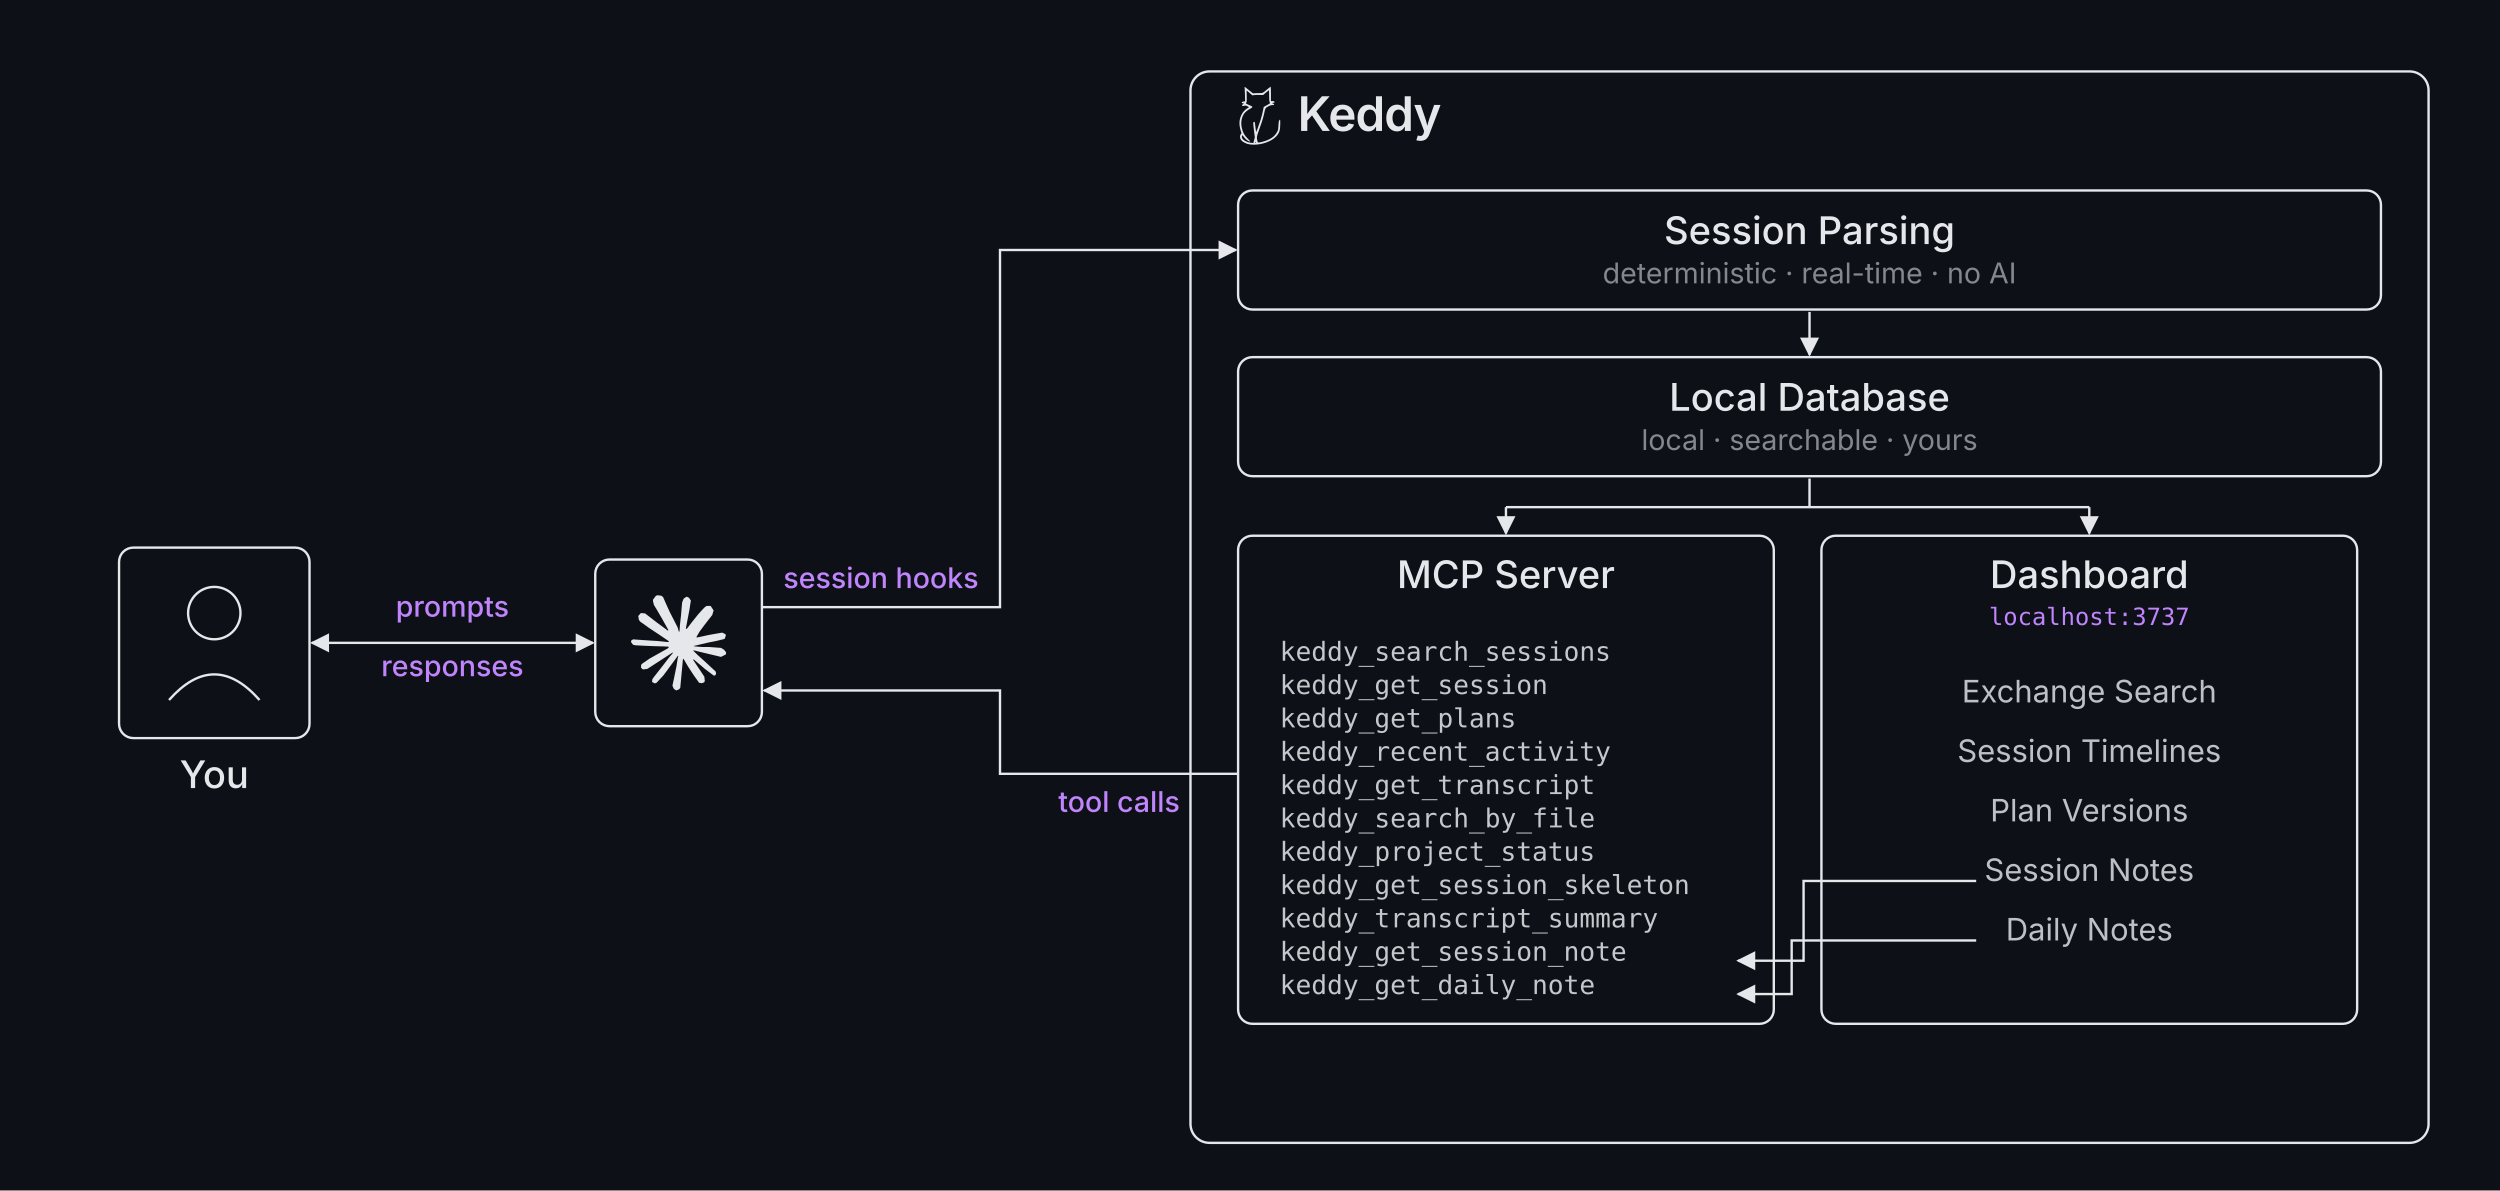
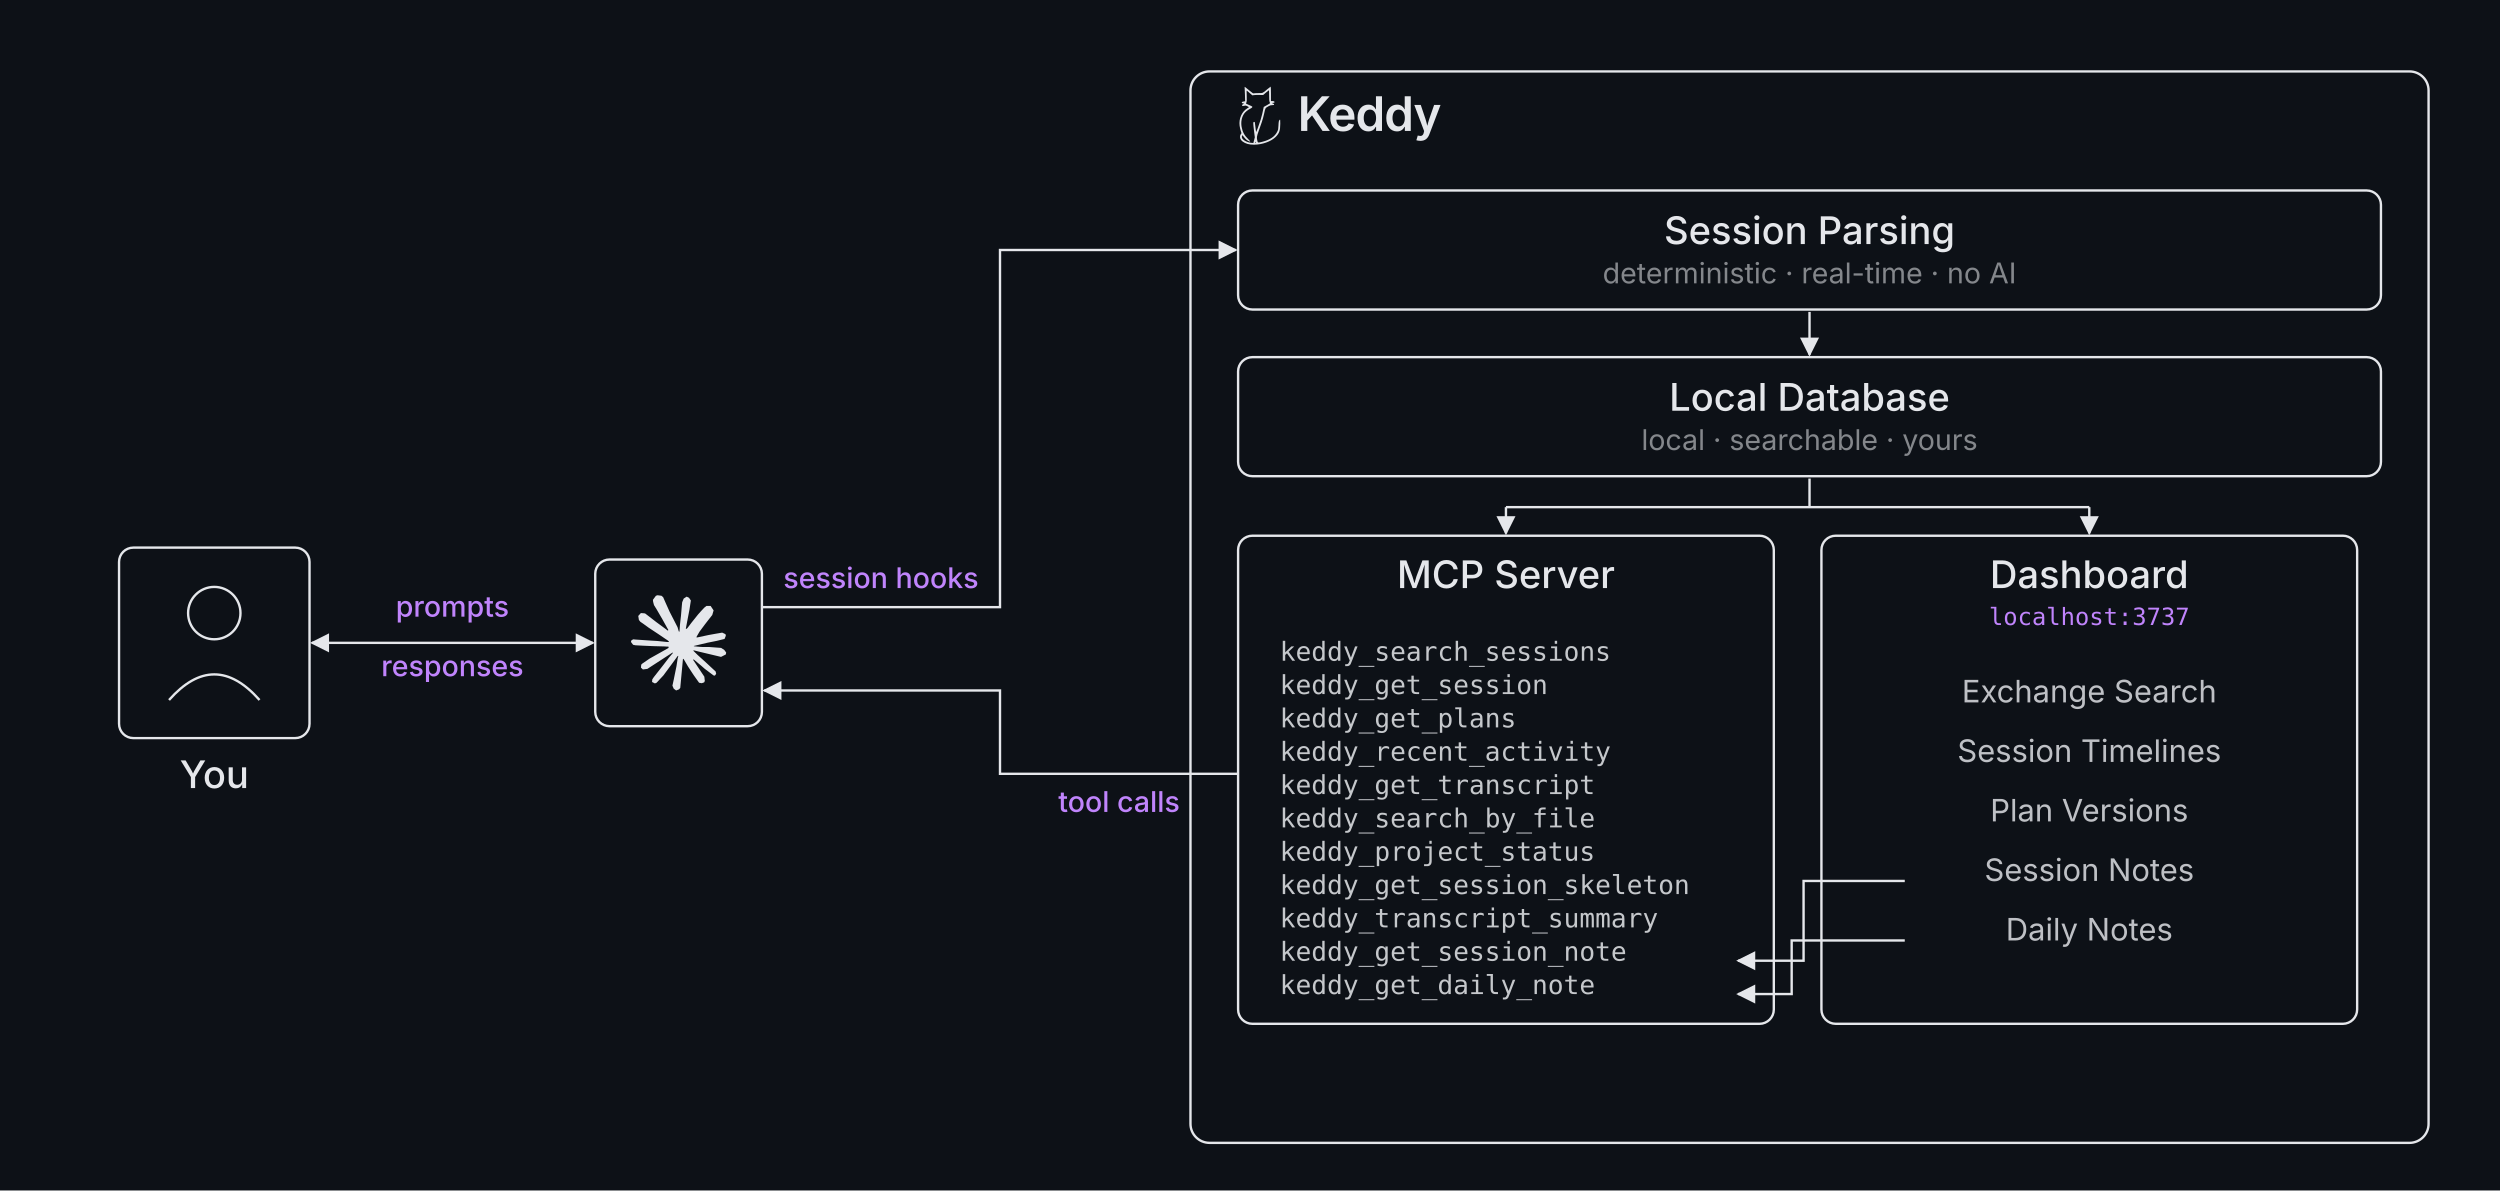
<svg xmlns="http://www.w3.org/2000/svg" viewBox="0 0 2100 1000" role="img" aria-label="Keddy architecture: You interact with Claude Code; Claude Code sends session hooks to Keddy's session reader, which writes to a local database. The database serves both MCP tools that Claude can call, and a dashboard you open in your browser.">
  <defs>
    <style>
      .bg { fill: #0d1117; }
      .box { fill: none; stroke: #e5e7eb; stroke-width: 2; }
      .label { font-family: -apple-system, BlinkMacSystemFont, "Inter", "Helvetica Neue", Arial, sans-serif; fill: #e5e7eb; }
      .label-box { font-size: 32px; font-weight: 500; }
      .label-sub { font-size: 24px; font-weight: 400; opacity: 0.55; }
      .label-title { font-size: 40px; font-weight: 600; letter-spacing: -0.02em; }
      .label-arrow { font-family: -apple-system, BlinkMacSystemFont, "Inter", "Helvetica Neue", Arial, sans-serif; font-size: 24px; font-weight: 500; fill: #c084fc; }
      .tool-list { font-family: ui-monospace, "SF Mono", Menlo, Consolas, monospace; font-size: 22px; fill: #e5e7eb; opacity: 0.85; }
      .capability-list { font-family: -apple-system, BlinkMacSystemFont, "Inter", "Helvetica Neue", Arial, sans-serif; font-size: 26px; fill: #e5e7eb; opacity: 0.82; }
      .arrow { stroke: #e5e7eb; stroke-width: 2; fill: none; }
    </style>
    <marker id="arrowhead" viewBox="0 0 10 10" refX="9" refY="5" markerWidth="8" markerHeight="8" orient="auto-start-reverse">
      <path d="M 0 0 L 10 5 L 0 10 z" fill="#e5e7eb" />
    </marker>
  </defs>
  <rect x="0" y="0" width="2100" height="1000" class="bg" />
  <rect x="100" y="460" width="160" height="160" rx="12" class="box" />
  <circle cx="180" cy="515" r="22" fill="none" stroke="#e5e7eb" stroke-width="2" />
  <path d="M 142 588 Q 180 545 218 588" fill="none" stroke="#e5e7eb" stroke-width="2" />
  <text x="180" y="662" text-anchor="middle" class="label label-box">You</text>
  <line x1="262" y1="540" x2="498" y2="540" class="arrow" marker-end="url(#arrowhead)" marker-start="url(#arrowhead)" />
  <text x="380" y="518" text-anchor="middle" class="label-arrow">prompts</text>
  <text x="380" y="568" text-anchor="middle" class="label-arrow">responses</text>
  <rect x="500" y="470" width="140" height="140" rx="12" class="box" />
  <svg x="530" y="500" width="80" height="80" viewBox="0 0 24 24">
    <path fill="#e5e7eb" d="m4.714 15.956 4.717-2.647.079-.231-.079-.128h-.231l-.789-.049-2.696-.073-2.337-.097-2.265-.121-.571-.121-.534-.704.055-.352.48-.322.686.061 1.518.103 2.277.158 1.651.097 2.447.255h.389l.055-.158-.134-.097-.103-.097L6.973 9.836l-2.55-1.688-1.336-.971-.723-.492-.364-.461-.158-1.008.656-.723.88.061.225.061.892.686 1.906 1.475 2.489 1.834.364.303.146-.103.018-.073-.164-.273-1.354-2.447-1.445-2.489-.643-1.032-.17-.619c-.061-.255-.103-.467-.103-.729L6.287.134 6.7 0l.996.134.419.364.619 1.415 1.002 2.228 1.554 3.03.455.898.243.832.091.255h.158v-.146l.128-1.706.237-2.095.231-2.696.079-.759.376-.911.747-.492.583.279.48.686-.067.443-.285 1.852-.559 2.902-.364 1.943h.212l.243-.243.984-1.305 1.651-2.064.729-.82.85-.905.546-.431h1.032l.759 1.129-.34 1.166-1.062 1.348-.88 1.141-1.263 1.7-.789 1.36.073.109.188-.018 2.853-.607 1.542-.279 1.84-.316.832.389.091.395-.328.807-1.967.486-2.307.461-3.436.814-.043.03.049.061 1.548.146.662.036h1.621l3.018.225.789.522.474.638-.079.486-1.214.619-1.639-.389-3.825-.911-1.311-.328h-.182v.109l1.093 1.069 2.003 1.809 2.507 2.331.128.577-.322.455-.34-.049-2.204-1.657-.85-.747-1.925-1.621h-.128v.17l.443.65 2.344 3.521.121 1.081-.17.352-.607.212-.668-.121-1.372-1.925L14.38 17.959l-1.141-1.943-.14.079-.674 7.255-.316.37-.729.279-.607-.461-.322-.747.322-1.475.389-1.925.316-1.53.285-1.9.17-.631-.012-.043-.14.018-1.433 1.967-2.18 2.945-1.724 1.846-.413.164-.716-.37.067-.662.401-.589 2.386-3.036 1.439-1.882.929-1.087-.006-.158h-.055l-6.338 4.116-1.129.146-.486-.455.061-.747.231-.243 1.906-1.311Z" />
  </svg>
  <path d="M 640 510 L 840 510 L 840 210 L 1038 210" class="arrow" marker-end="url(#arrowhead)" />
  <text x="740" y="494" text-anchor="middle" class="label-arrow">session hooks</text>
  <path d="M 1040 650 L 840 650 L 840 580 L 642 580" class="arrow" marker-end="url(#arrowhead)" />
  <text x="940" y="682" text-anchor="middle" class="label-arrow">tool calls</text>
  <rect x="1000" y="60" width="1040" height="900" rx="16" class="box" />
  <svg x="1040" y="72" width="36" height="50" viewBox="52 2 142 198" preserveAspectRatio="xMidYMid meet">
    <path fill="#e5e7eb" fill-rule="evenodd" d="M 148.394 14.089 C 132.816 27.277, 134.634 26.491, 119.541 26.557 C 112.368 26.588, 105.363 26.949, 103.974 27.359 C 101.786 28.005, 100.047 26.926, 90.974 19.292 C 74.714 5.612, 72.456 4.060, 73.454 7.250 C 73.669 7.938, 74.134 18.651, 74.486 31.057 L 75.128 53.614 69.814 54.557 C 65.442 55.333, 64.444 55.893, 64.185 57.715 C 63.870 59.929, 64.296 60.169, 70.500 61.280 C 72.084 61.564, 71.720 61.978, 68.750 63.268 C 66.217 64.369, 65 65.544, 65 66.890 C 65 69.782, 66.103 70.082, 72.115 68.826 C 77.138 67.777, 77.853 67.881, 82.750 70.368 C 85.638 71.834, 88 73.187, 88 73.375 C 88 73.562, 85.346 75.354, 82.102 77.356 C 63.978 88.543, 53.763 111.704, 56.733 134.877 C 57.341 139.620, 59.009 147.179, 60.439 151.676 L 63.040 159.852 60.520 163.565 C 55.605 170.808, 58.353 181.449, 66.739 187.649 C 76.678 194.997, 88.024 198.159, 104.452 198.160 C 131.876 198.160, 161.392 187.667, 176.560 172.525 C 188.728 160.377, 191.970 151.153, 191.988 128.628 C 191.999 115.288, 191.840 113.888, 190.445 115.045 C 187.285 117.668, 186.553 120.808, 185.999 134.120 C 185.452 147.268, 185.306 147.996, 181.770 155.120 C 173.724 171.329, 157.962 181.956, 132.122 188.592 C 118.432 192.107, 117.485 191.983, 116.103 186.494 C 113.051 174.373, 113.345 171.839, 119.996 153 C 123.394 143.375, 128.168 129.838, 130.605 122.917 C 133.041 115.997, 136.605 102.947, 138.524 93.917 C 142.411 75.632, 141.910 76.459, 152.757 70.393 C 158.376 67.251, 160.476 66.620, 165.493 66.565 C 170.812 66.507, 171.500 66.271, 171.500 64.500 C 171.500 63.107, 170.514 62.210, 168.250 61.543 C 163.969 60.283, 164.111 59, 168.531 59 C 170.761 59, 172.277 58.442, 172.643 57.487 C 173.690 54.759, 171.039 53, 165.878 53 L 161 53 161 29 C 161 14.798, 160.619 5, 160.066 5 C 159.552 5, 154.300 9.090, 148.394 14.089 M 144.287 25.042 L 135.074 32.924 121.787 32.712 C 114.479 32.595, 106.402 32.859, 103.837 33.298 L 99.174 34.096 91.337 27.367 C 87.027 23.666, 82.646 19.932, 81.603 19.069 C 79.748 17.535, 79.720 17.896, 80.351 35.129 C 80.876 49.473, 80.718 53.549, 79.498 57.005 C 78.674 59.340, 78 61.349, 78 61.468 C 78 61.696, 91.545 67.902, 96.250 69.830 C 100.878 71.727, 99.824 74.555, 93.250 77.878 C 84.185 82.460, 75.827 89.152, 71.717 95.120 C 63.554 106.973, 60.584 122.564, 63.400 138.784 C 66.349 155.769, 72.831 167.749, 85.775 180.133 C 93.900 187.906, 94.022 190.092, 86.103 186.053 C 80.515 183.202, 75.416 178.547, 70.339 171.664 C 66.042 165.836, 66.034 165.832, 64.892 168.338 C 64.244 169.760, 64.033 172.363, 64.405 174.347 C 65.911 182.371, 81.995 191.150, 97 192.138 L 102.500 192.500 104.918 183.140 L 107.336 173.780 104.579 151.121 C 101.383 124.845, 101.417 122.500, 104.996 122.500 C 107.768 122.500, 107.339 120.599, 110.019 144.750 C 110.705 150.938, 111.544 155.997, 111.884 155.993 C 112.223 155.989, 114.241 151.151, 116.369 145.243 C 125.619 119.556, 129.978 105.818, 131.994 96 C 133.180 90.225, 134.815 82.575, 135.627 79 L 137.103 72.500 147.551 66.716 C 153.298 63.534, 158 60.552, 158 60.088 C 158 59.624, 157.325 57.629, 156.500 55.654 C 155.360 52.926, 155 47.854, 155 34.532 C 155 24.889, 154.662 17.036, 154.250 17.080 C 153.838 17.124, 149.354 20.707, 144.287 25.042 M 109 190.441 C 109 191.848, 109.450 193, 110 193 C 110.550 193, 111 192.127, 111 191.059 C 111 189.991, 110.550 188.840, 110 188.500 C 109.433 188.149, 109 188.990, 109 190.441" />
  </svg>
  <text x="1090" y="110" class="label label-title">Keddy</text>
  <rect x="1040" y="160" width="960" height="100" rx="12" class="box" />
  <text x="1520" y="205" text-anchor="middle" class="label label-box">Session Parsing</text>
  <text x="1520" y="238" text-anchor="middle" class="label label-sub">deterministic · real-time · no AI</text>
  <line x1="1520" y1="262" x2="1520" y2="298" class="arrow" marker-end="url(#arrowhead)" />
  <rect x="1040" y="300" width="960" height="100" rx="12" class="box" />
  <text x="1520" y="345" text-anchor="middle" class="label label-box">Local Database</text>
  <text x="1520" y="378" text-anchor="middle" class="label label-sub">local · searchable · yours</text>
  <line x1="1520" y1="402" x2="1520" y2="426" class="arrow" />
  <line x1="1265" y1="426" x2="1755" y2="426" class="arrow" />
  <line x1="1265" y1="426" x2="1265" y2="448" class="arrow" marker-end="url(#arrowhead)" />
  <line x1="1755" y1="426" x2="1755" y2="448" class="arrow" marker-end="url(#arrowhead)" />
  <rect x="1040" y="450" width="450" height="410" rx="12" class="box" />
  <text x="1265" y="494" text-anchor="middle" class="label label-box">MCP Server</text>
  <g class="tool-list">
    <text x="1075" y="555">keddy_search_sessions</text>
    <text x="1075" y="583">keddy_get_session</text>
    <text x="1075" y="611">keddy_get_plans</text>
    <text x="1075" y="639">keddy_recent_activity</text>
    <text x="1075" y="667">keddy_get_transcript</text>
    <text x="1075" y="695">keddy_search_by_file</text>
    <text x="1075" y="723">keddy_project_status</text>
    <text x="1075" y="751">keddy_get_session_skeleton</text>
    <text x="1075" y="779">keddy_transcript_summary</text>
    <text x="1075" y="807">keddy_get_session_note</text>
    <text x="1075" y="835">keddy_get_daily_note</text>
  </g>
  <rect x="1530" y="450" width="450" height="410" rx="12" class="box" />
  <text x="1755" y="494" text-anchor="middle" class="label label-box">Dashboard</text>
  <text x="1755" y="525" text-anchor="middle" style="font-family: ui-monospace, 'SF Mono', Menlo, Consolas, monospace; font-size: 20px; font-weight: 500; fill: #c084fc;">localhost:3737</text>
  <g class="capability-list">
    <text x="1755" y="590" text-anchor="middle">Exchange Search</text>
    <text x="1755" y="640" text-anchor="middle">Session Timelines</text>
    <text x="1755" y="690" text-anchor="middle">Plan Versions</text>
    <text x="1755" y="740" text-anchor="middle">Session Notes</text>
    <text x="1755" y="790" text-anchor="middle">Daily Notes</text>
  </g>
-   <path d="M 1660 740 L 1515 740 L 1515 807 L 1460 807" class="arrow" marker-end="url(#arrowhead)" />
-   <path d="M 1660 790 L 1505 790 L 1505 835 L 1460 835" class="arrow" marker-end="url(#arrowhead)" />
+   <path d="M 1600 740 L 1515 740 L 1515 807 L 1460 807" class="arrow" marker-end="url(#arrowhead)" />
+   <path d="M 1600 790 L 1505 790 L 1505 835 L 1460 835" class="arrow" marker-end="url(#arrowhead)" />
</svg>
